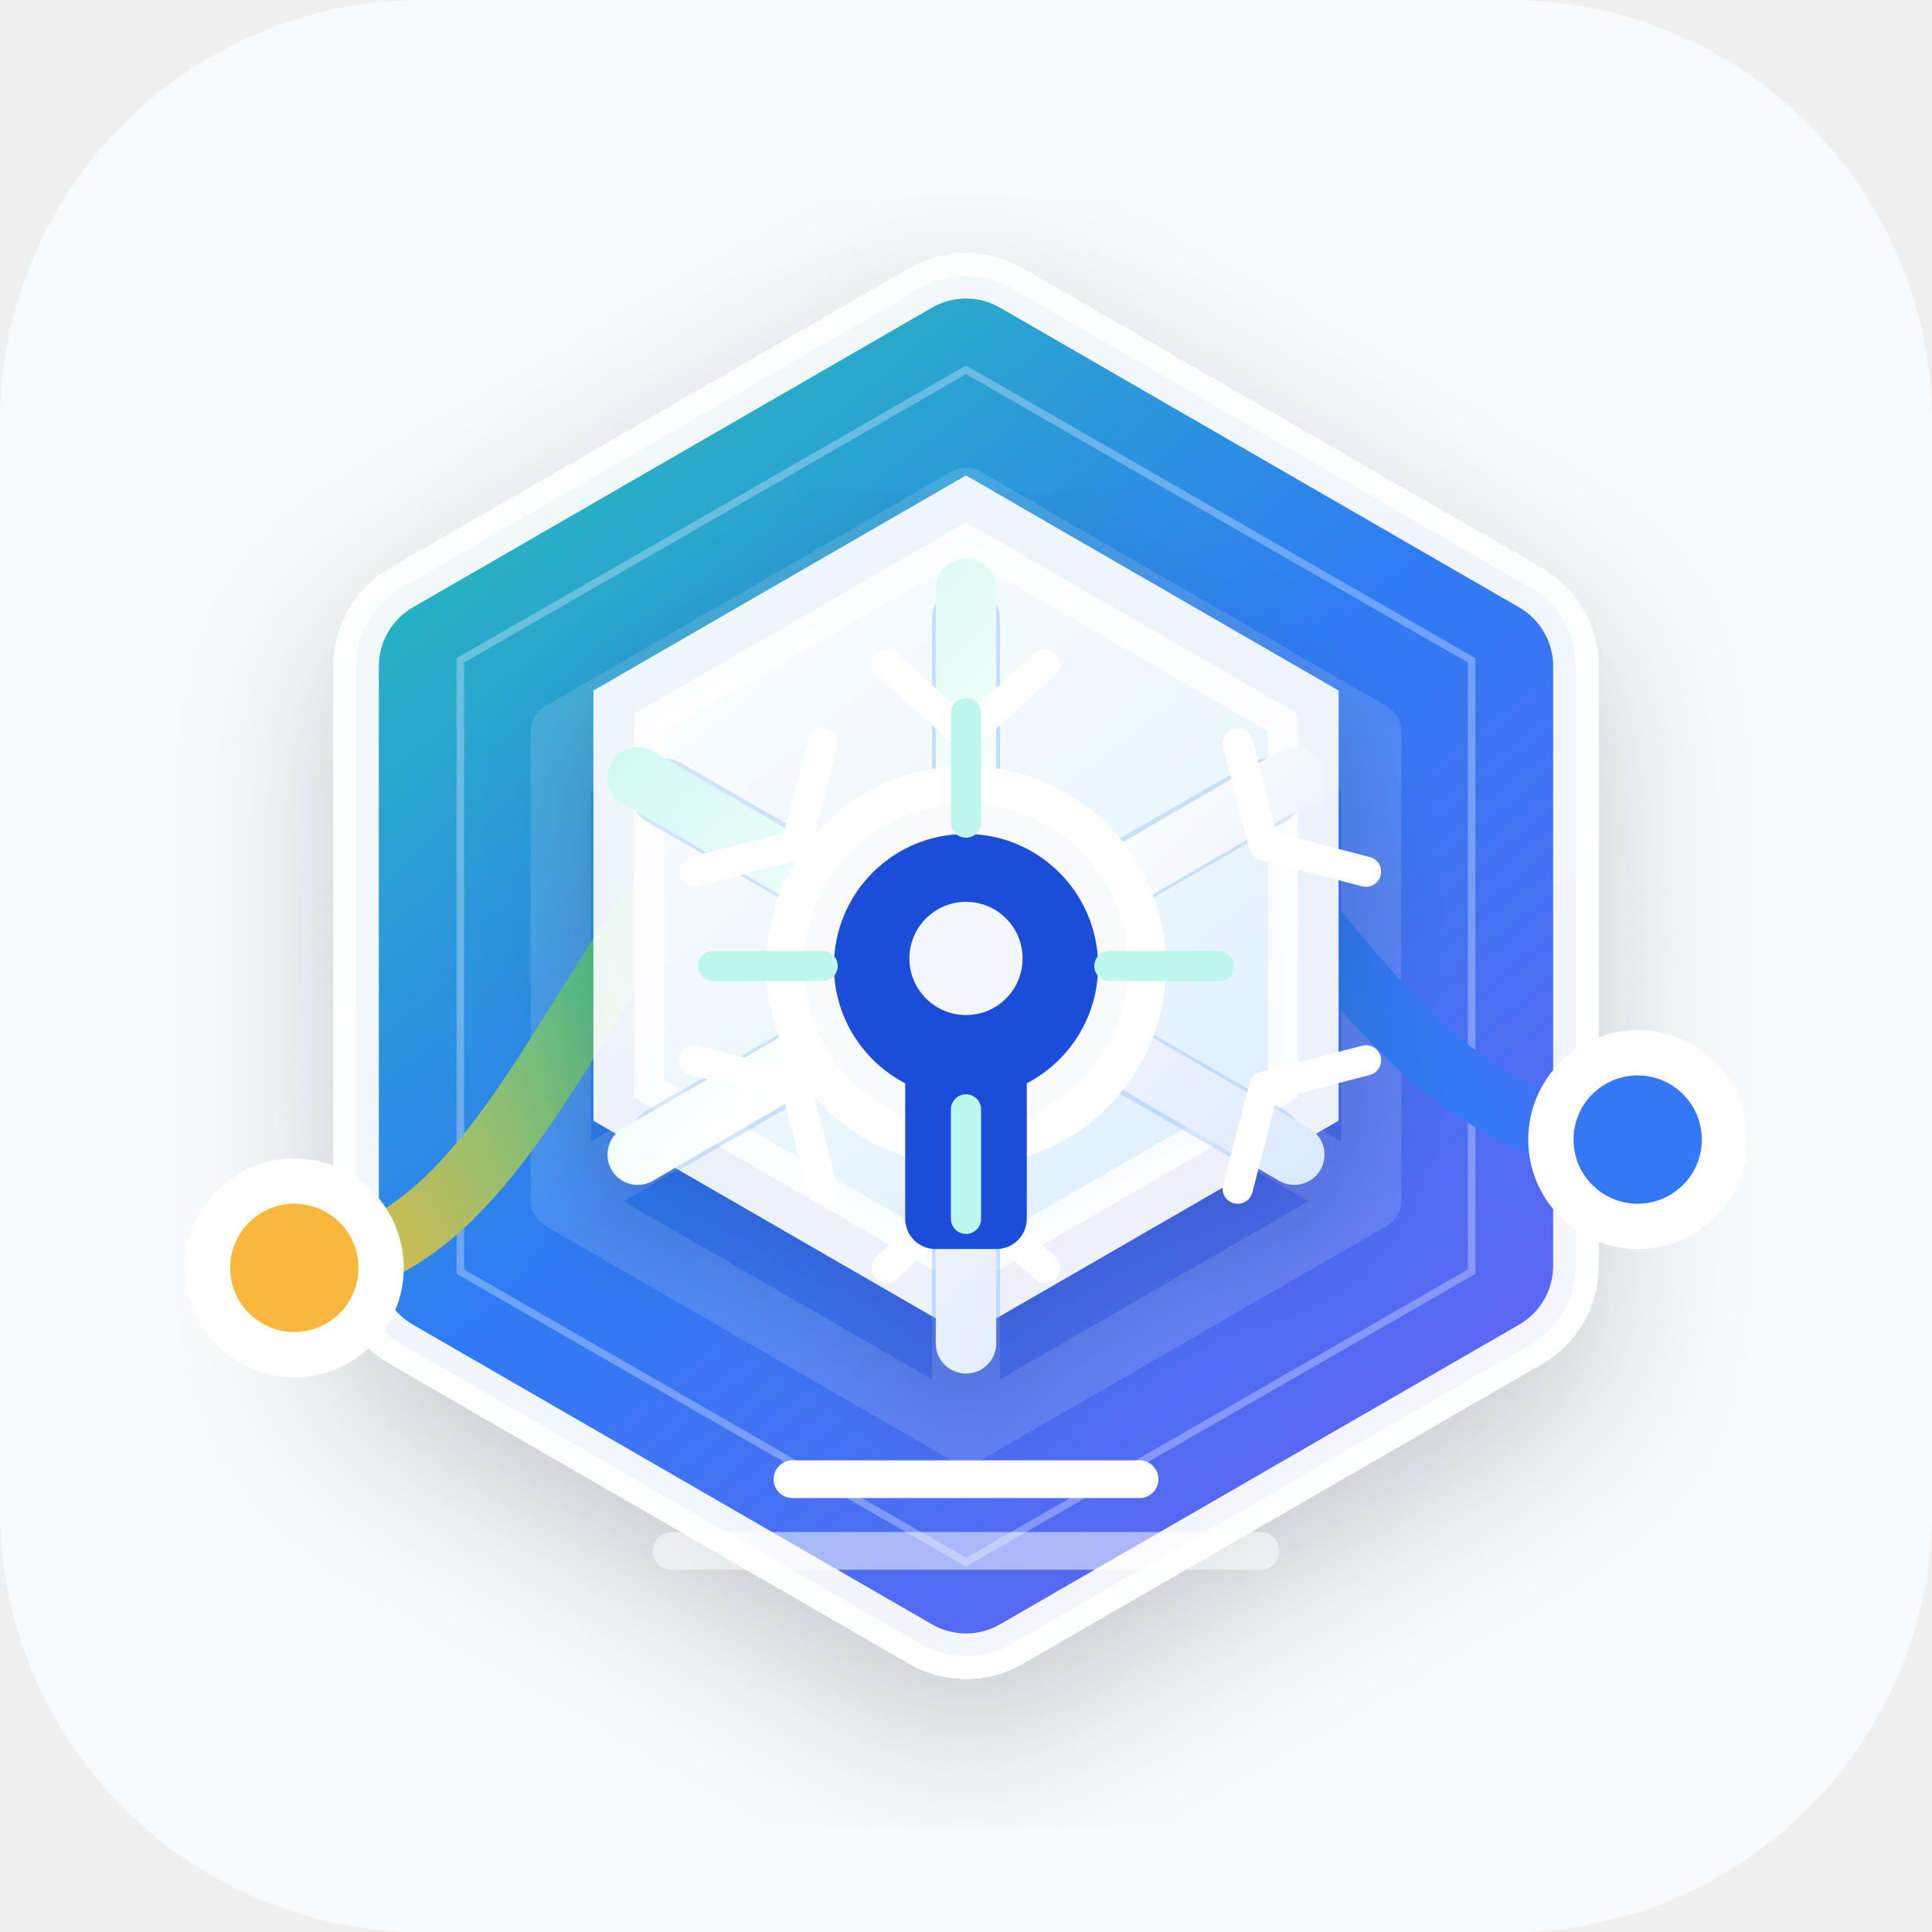
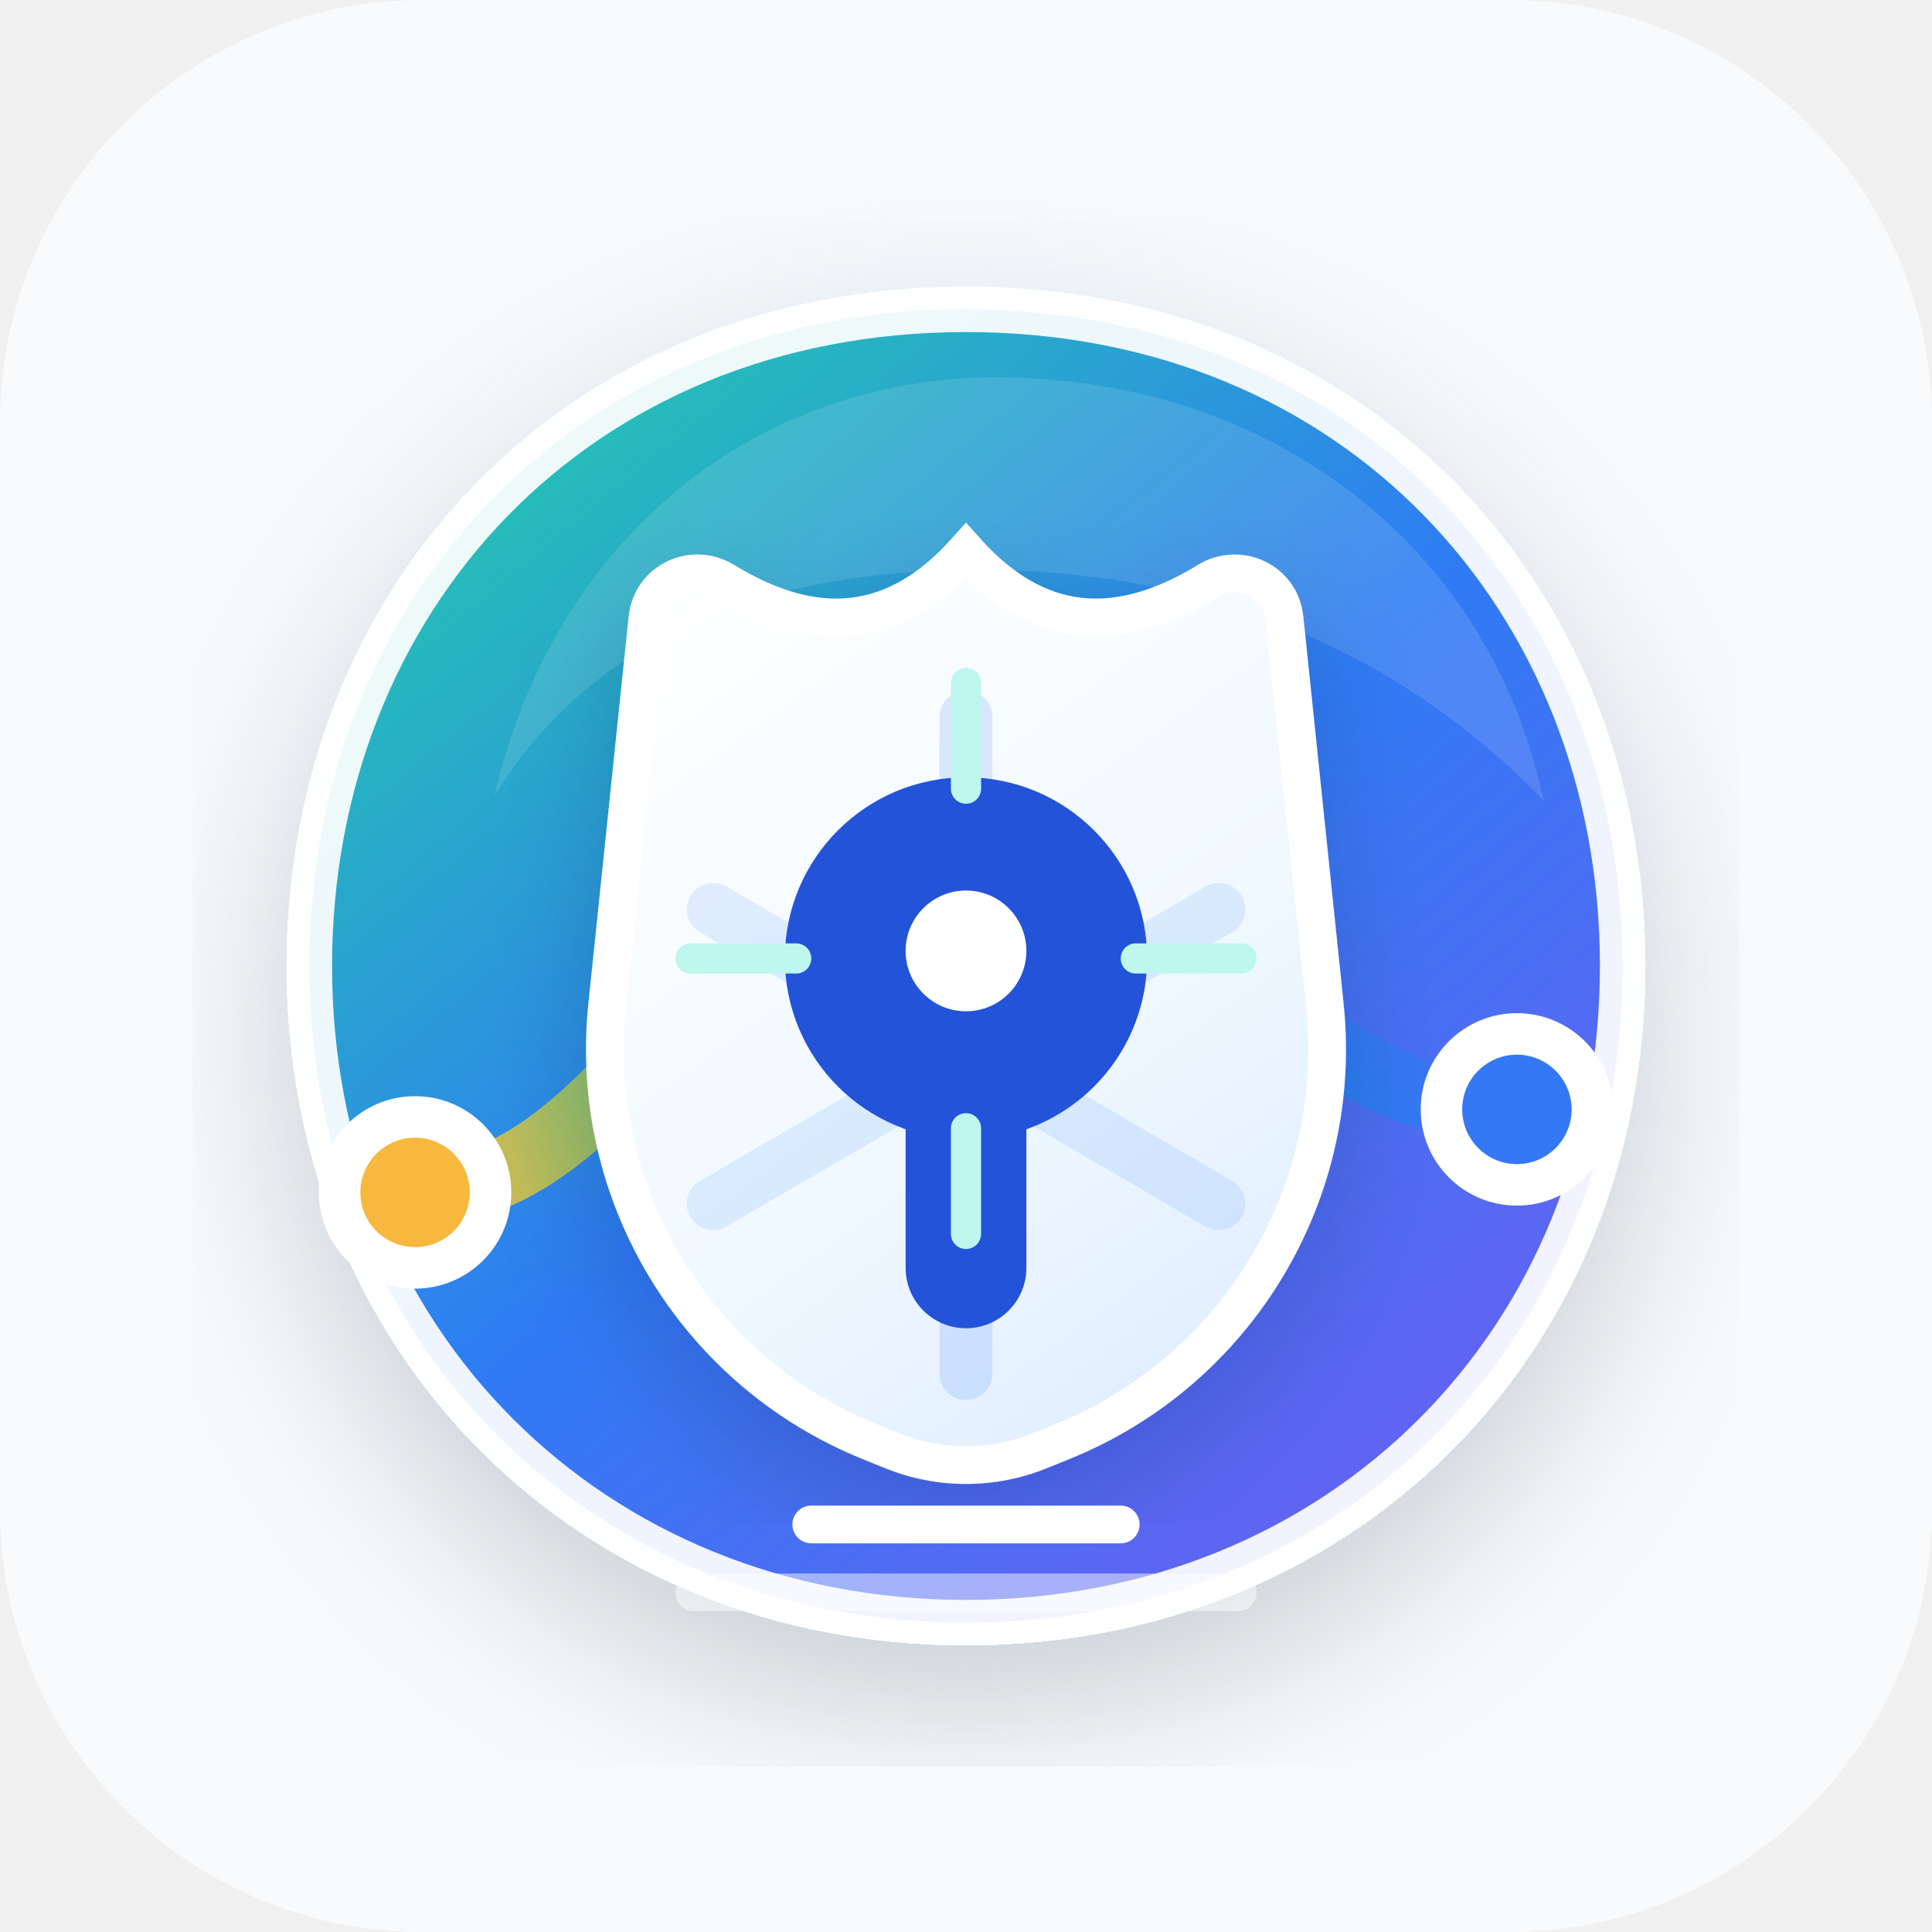
<svg xmlns="http://www.w3.org/2000/svg" width="512" height="512" fill="none" viewBox="0 0 512 512" role="img" aria-labelledby="yuki-id-logo-title yuki-id-logo-desc">
  <defs>
-     <linearGradient id="aurora-shell" x1="112" x2="402" y1="76" y2="436" gradientUnits="userSpaceOnUse">
+     <linearGradient id="aurora-disc" x1="126" x2="386" y1="102" y2="416" gradientUnits="userSpaceOnUse">
      <stop stop-color="#24C7B0" />
-       <stop offset="0.48" stop-color="#2F7BF4" />
+       <stop offset="0.5" stop-color="#2F7BF4" />
      <stop offset="1" stop-color="#6B5FF2" />
    </linearGradient>
-     <linearGradient id="frost-panel" x1="160" x2="352" y1="134" y2="368" gradientUnits="userSpaceOnUse">
-       <stop stop-color="#FFFFFF" />
-       <stop offset="0.54" stop-color="#EAF6FF" />
-       <stop offset="1" stop-color="#D8E7FF" />
-     </linearGradient>
-     <linearGradient id="snow-stroke" x1="152" x2="360" y1="156" y2="356" gradientUnits="userSpaceOnUse">
-       <stop stop-color="#BDF7EE" />
-       <stop offset="0.46" stop-color="#FFFFFF" />
-       <stop offset="1" stop-color="#CFE1FF" />
-     </linearGradient>
-     <linearGradient id="orbit-stroke" x1="76" x2="436" y1="342" y2="156" gradientUnits="userSpaceOnUse">
+     <linearGradient id="aurora-sweep" x1="112" x2="420" y1="326" y2="188" gradientUnits="userSpaceOnUse">
      <stop stop-color="#F7B83D" />
-       <stop offset="0.36" stop-color="#22C7A9" />
+       <stop offset="0.34" stop-color="#22C7A9" />
      <stop offset="0.72" stop-color="#2F7BF4" />
      <stop offset="1" stop-color="#6B5FF2" />
    </linearGradient>
-     <radialGradient id="soft-glow" cx="0" cy="0" r="1" gradientTransform="matrix(0 190 -190 0 256 250)" gradientUnits="userSpaceOnUse">
-       <stop stop-color="#FFFFFF" stop-opacity="0.9" />
-       <stop offset="0.62" stop-color="#E8F2FF" stop-opacity="0.56" />
-       <stop offset="1" stop-color="#E8F2FF" stop-opacity="0" />
+     <linearGradient id="guardian-fill" x1="172" x2="340" y1="154" y2="386" gradientUnits="userSpaceOnUse">
+       <stop stop-color="#FFFFFF" />
+       <stop offset="0.55" stop-color="#F0F9FF" />
+       <stop offset="1" stop-color="#DDEBFF" />
+     </linearGradient>
+     <radialGradient id="soft-light" cx="0" cy="0" r="1" gradientTransform="matrix(0 210 -210 0 256 256)" gradientUnits="userSpaceOnUse">
+       <stop stop-color="#FFFFFF" stop-opacity="0.96" />
+       <stop offset="0.58" stop-color="#E9F3FF" stop-opacity="0.58" />
+       <stop offset="1" stop-color="#E9F3FF" stop-opacity="0" />
    </radialGradient>
-     <filter id="mark-shadow" width="432" height="432" x="40" y="52" color-interpolation-filters="sRGB" filterUnits="userSpaceOnUse">
+     <filter id="disc-shadow" width="410" height="410" x="51" y="58" color-interpolation-filters="sRGB" filterUnits="userSpaceOnUse">
      <feFlood flood-opacity="0" result="BackgroundImageFix" />
      <feColorMatrix in="SourceAlpha" result="hardAlpha" values="0 0 0 0 0 0 0 0 0 0 0 0 0 0 0 0 0 0 127 0" />
-       <feOffset dy="16" />
-       <feGaussianBlur stdDeviation="20" />
+       <feOffset dy="18" />
+       <feGaussianBlur stdDeviation="22" />
      <feComposite in2="hardAlpha" operator="out" />
-       <feColorMatrix values="0 0 0 0 0.047 0 0 0 0 0.078 0 0 0 0 0.157 0 0 0 0.2 0" />
+       <feColorMatrix values="0 0 0 0 0.047 0 0 0 0 0.078 0 0 0 0 0.157 0 0 0 0.18 0" />
      <feBlend in2="BackgroundImageFix" result="shadow" />
      <feBlend in="SourceGraphic" in2="shadow" result="shape" />
    </filter>
-     <filter id="core-shadow" width="272" height="272" x="120" y="118" color-interpolation-filters="sRGB" filterUnits="userSpaceOnUse">
-       <feDropShadow dx="0" dy="12" stdDeviation="14" flood-color="#0C1532" flood-opacity="0.18" />
+     <filter id="guardian-shadow" width="246" height="278" x="133" y="126" color-interpolation-filters="sRGB" filterUnits="userSpaceOnUse">
+       <feDropShadow dx="0" dy="12" stdDeviation="14" flood-color="#0C1532" flood-opacity="0.16" />
    </filter>
  </defs>
  <rect width="512" height="512" rx="112" fill="#F8FAFC" />
-   <circle cx="256" cy="250" r="190" fill="url(#soft-glow)" />
-   <g filter="url(#mark-shadow)">
-     <path fill="url(#aurora-shell)" d="M244 76.33a24 24 0 0 1 24 0l137.603 79.443a24 24 0 0 1 12 20.784v158.886a24 24 0 0 1-12 20.784L268 435.67a24 24 0 0 1-24 0l-137.603-79.443a24 24 0 0 1-12-20.784V176.557a24 24 0 0 1 12-20.784z" />
-     <path stroke="#FFFFFF" stroke-opacity="0.93" stroke-width="12" d="M244 76.33a24 24 0 0 1 24 0l137.603 79.443a24 24 0 0 1 12 20.784v158.886a24 24 0 0 1-12 20.784L268 435.67a24 24 0 0 1-24 0l-137.603-79.443a24 24 0 0 1-12-20.784V176.557a24 24 0 0 1 12-20.784z" />
-     <path stroke="#DDE9FF" stroke-opacity="0.36" stroke-width="2" d="M256 98 390 175v162l-134 77-134-77V175z" />
+   <circle cx="256" cy="256" r="210" fill="url(#soft-light)" />
+   <g filter="url(#disc-shadow)">
+     <path fill="url(#aurora-disc)" d="M256 82c103.83 0 174 77.275 174 174 0 99.411-74.589 174-174 174S82 355.411 82 256c0-96.725 70.17-174 174-174z" />
+     <path stroke="#FFFFFF" stroke-opacity="0.92" stroke-width="12" d="M256 82c103.83 0 174 77.275 174 174 0 99.411-74.589 174-174 174S82 355.411 82 256c0-96.725 70.17-174 174-174z" />
+     <path fill="#FFFFFF" fill-opacity="0.12" d="M131 211c16-69 70-111 133-111 73 0 131 45 145 112-38-39-88-61-150-61-58 0-103 19-128 60z" />
  </g>
-   <g opacity="0.13">
-     <path stroke="#FFFFFF" stroke-linejoin="round" stroke-width="16" d="M256 132 363.387 194v124L256 380l-107.387-62V194z" />
-     <circle cx="256" cy="256" r="36" stroke="#FFFFFF" stroke-width="15" />
-     <path stroke="#FFFFFF" stroke-linecap="round" stroke-width="18" d="M256 220v-82M288 238l71-41M288 274l71 41M256 292v82M224 274l-71 41M224 238l-71-41" />
+   <path stroke="url(#aurora-sweep)" stroke-linecap="round" stroke-width="18" d="M110 316c58 0 81-94 146-94 57 0 83 72 146 72" />
+   <circle cx="110" cy="316" r="20" fill="#F7B83D" stroke="#FFFFFF" stroke-width="11" />
+   <circle cx="402" cy="294" r="20" fill="#3478F6" stroke="#FFFFFF" stroke-width="11" />
+   <g filter="url(#guardian-shadow)">
+     <path fill="url(#guardian-fill)" d="M256 146c18.823 21.09 40.103 22.63 64 8 8.462-5.181 19.388-.064 20.415 9.806l10.684 102.686c5.166 49.658-23.219 96.793-69.596 115.548l-5.643 2.281a52 52 0 0 1-39.72 0l-5.643-2.281c-46.377-18.755-74.762-65.89-69.596-115.548l10.684-102.686c1.027-9.87 11.953-14.987 20.415-9.806 23.897 14.63 45.177 13.09 64-8z" />
+     <path stroke="#FFFFFF" stroke-width="10" d="M256 146c18.823 21.09 40.103 22.63 64 8 8.462-5.181 19.388-.064 20.415 9.806l10.684 102.686c5.166 49.658-23.219 96.793-69.596 115.548l-5.643 2.281a52 52 0 0 1-39.72 0l-5.643-2.281c-46.377-18.755-74.762-65.89-69.596-115.548l10.684-102.686c1.027-9.87 11.953-14.987 20.415-9.806 23.897 14.63 45.177 13.09 64-8z" />
+     <path stroke="#2F7BF4" stroke-linecap="round" stroke-opacity="0.16" stroke-width="14" d="M256 190v174" />
+     <path stroke="#2F7BF4" stroke-linecap="round" stroke-opacity="0.12" stroke-width="14" d="M189 241l134 78M323 241l-134 78" />
+     <circle cx="256" cy="254" r="48" fill="#2453D9" />
+     <circle cx="256" cy="252" r="16" fill="#FFFFFF" />
+     <rect width="32" height="74" x="240" y="278" fill="#2453D9" rx="16" />
+     <path stroke="#BDF7EE" stroke-linecap="round" stroke-width="8" d="M211 254h-28M329 254h-28M256 209v-28M256 327v-28" />
  </g>
-   <path stroke="url(#orbit-stroke)" stroke-linecap="round" stroke-linejoin="round" stroke-width="17" d="M78 336c74 0 84-150 178-150 84 0 98 116 178 116" />
-   <circle cx="78" cy="336" r="23" fill="#F7B83D" stroke="#FFFFFF" stroke-width="12" />
-   <circle cx="256" cy="186" r="23" fill="#22C7A9" stroke="#FFFFFF" stroke-width="12" />
-   <circle cx="434" cy="302" r="23" fill="#3478F6" stroke="#FFFFFF" stroke-width="12" />
-   <g filter="url(#core-shadow)">
-     <path fill="#FFFFFF" fill-opacity="0.9" d="M256 126 354.727 183v114L256 354l-98.727-57V183z" />
-     <path fill="url(#frost-panel)" d="M256 143 340.005 191.5v97L256 337l-84.005-48.5v-97z" />
-     <path stroke="#FFFFFF" stroke-opacity="0.8" stroke-width="8" d="M256 143 340.005 191.5v97L256 337l-84.005-48.5v-97z" />
-     <path stroke="#2F7BF4" stroke-linecap="round" stroke-opacity="0.23" stroke-width="18" d="M256 164v184" />
-     <path stroke="#2F7BF4" stroke-linecap="round" stroke-opacity="0.18" stroke-width="18" d="M176 210l160 92M336 210l-160 92" />
-     <path stroke="url(#snow-stroke)" stroke-linecap="round" stroke-linejoin="round" stroke-width="16" d="M256 156v64M256 292v64M169 206l55 32M288 274l55 32M343 206l-55 32M224 274l-55 32" />
-     <path stroke="#FFFFFF" stroke-linecap="round" stroke-linejoin="round" stroke-width="8" d="M235 176 256 195l21-19M235 336l21-19 21 19M184 231l27-7 7-27M328 197l7 27 27 7M184 281l27 7 7 27M328 315l7-27 27-7" />
-     <circle cx="256" cy="256" r="48" fill="#F8FAFC" stroke="#FFFFFF" stroke-width="10" />
-     <path fill="#1D4ED8" d="M256 221c-19.33 0-35 15.67-35 35 0 13.525 7.67 25.257 18.891 31.083V323a8 8 0 0 0 8 8h16.218a8 8 0 0 0 8-8v-35.917C283.33 281.257 291 269.525 291 256c0-19.33-15.67-35-35-35z" />
-     <circle cx="256" cy="254" r="15" fill="#FFFFFF" opacity="0.95" />
-     <rect width="32" height="44" x="240" y="278" fill="#1D4ED8" rx="16" />
-     <path stroke="#BDF7EE" stroke-linecap="round" stroke-width="8" d="M218 256h-29M323 256h-29M256 218v-29M256 323v-29" />
-   </g>
-   <path stroke="#FFFFFF" stroke-linecap="round" stroke-width="10" d="M210 392h92" />
-   <path stroke="#FFFFFF" stroke-linecap="round" stroke-opacity="0.52" stroke-width="10" d="M178 411h156" />
+   <path stroke="#FFFFFF" stroke-linecap="round" stroke-width="10" d="M215 404h82" />
+   <path stroke="#FFFFFF" stroke-linecap="round" stroke-opacity="0.48" stroke-width="10" d="M184 422h144" />
</svg>
